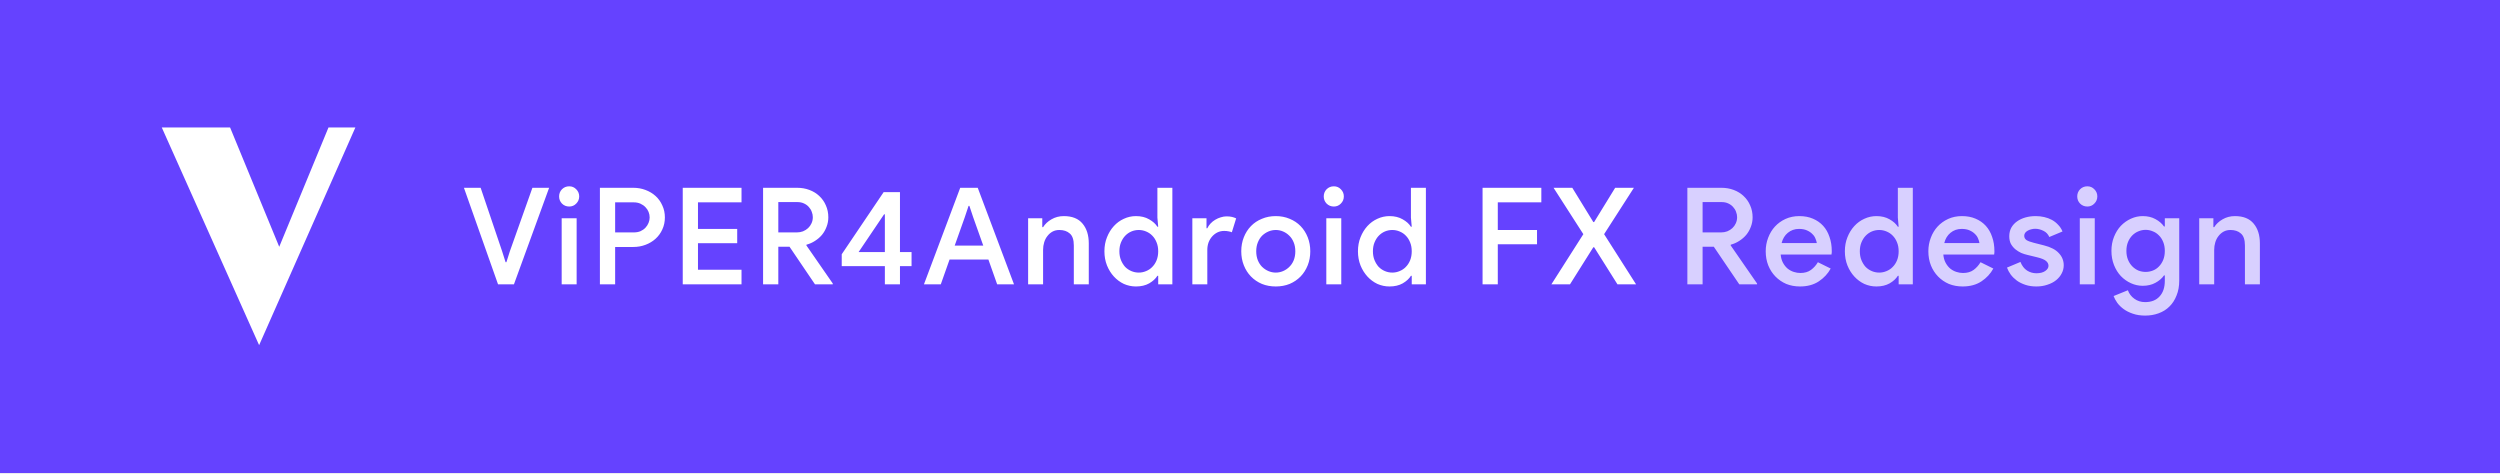
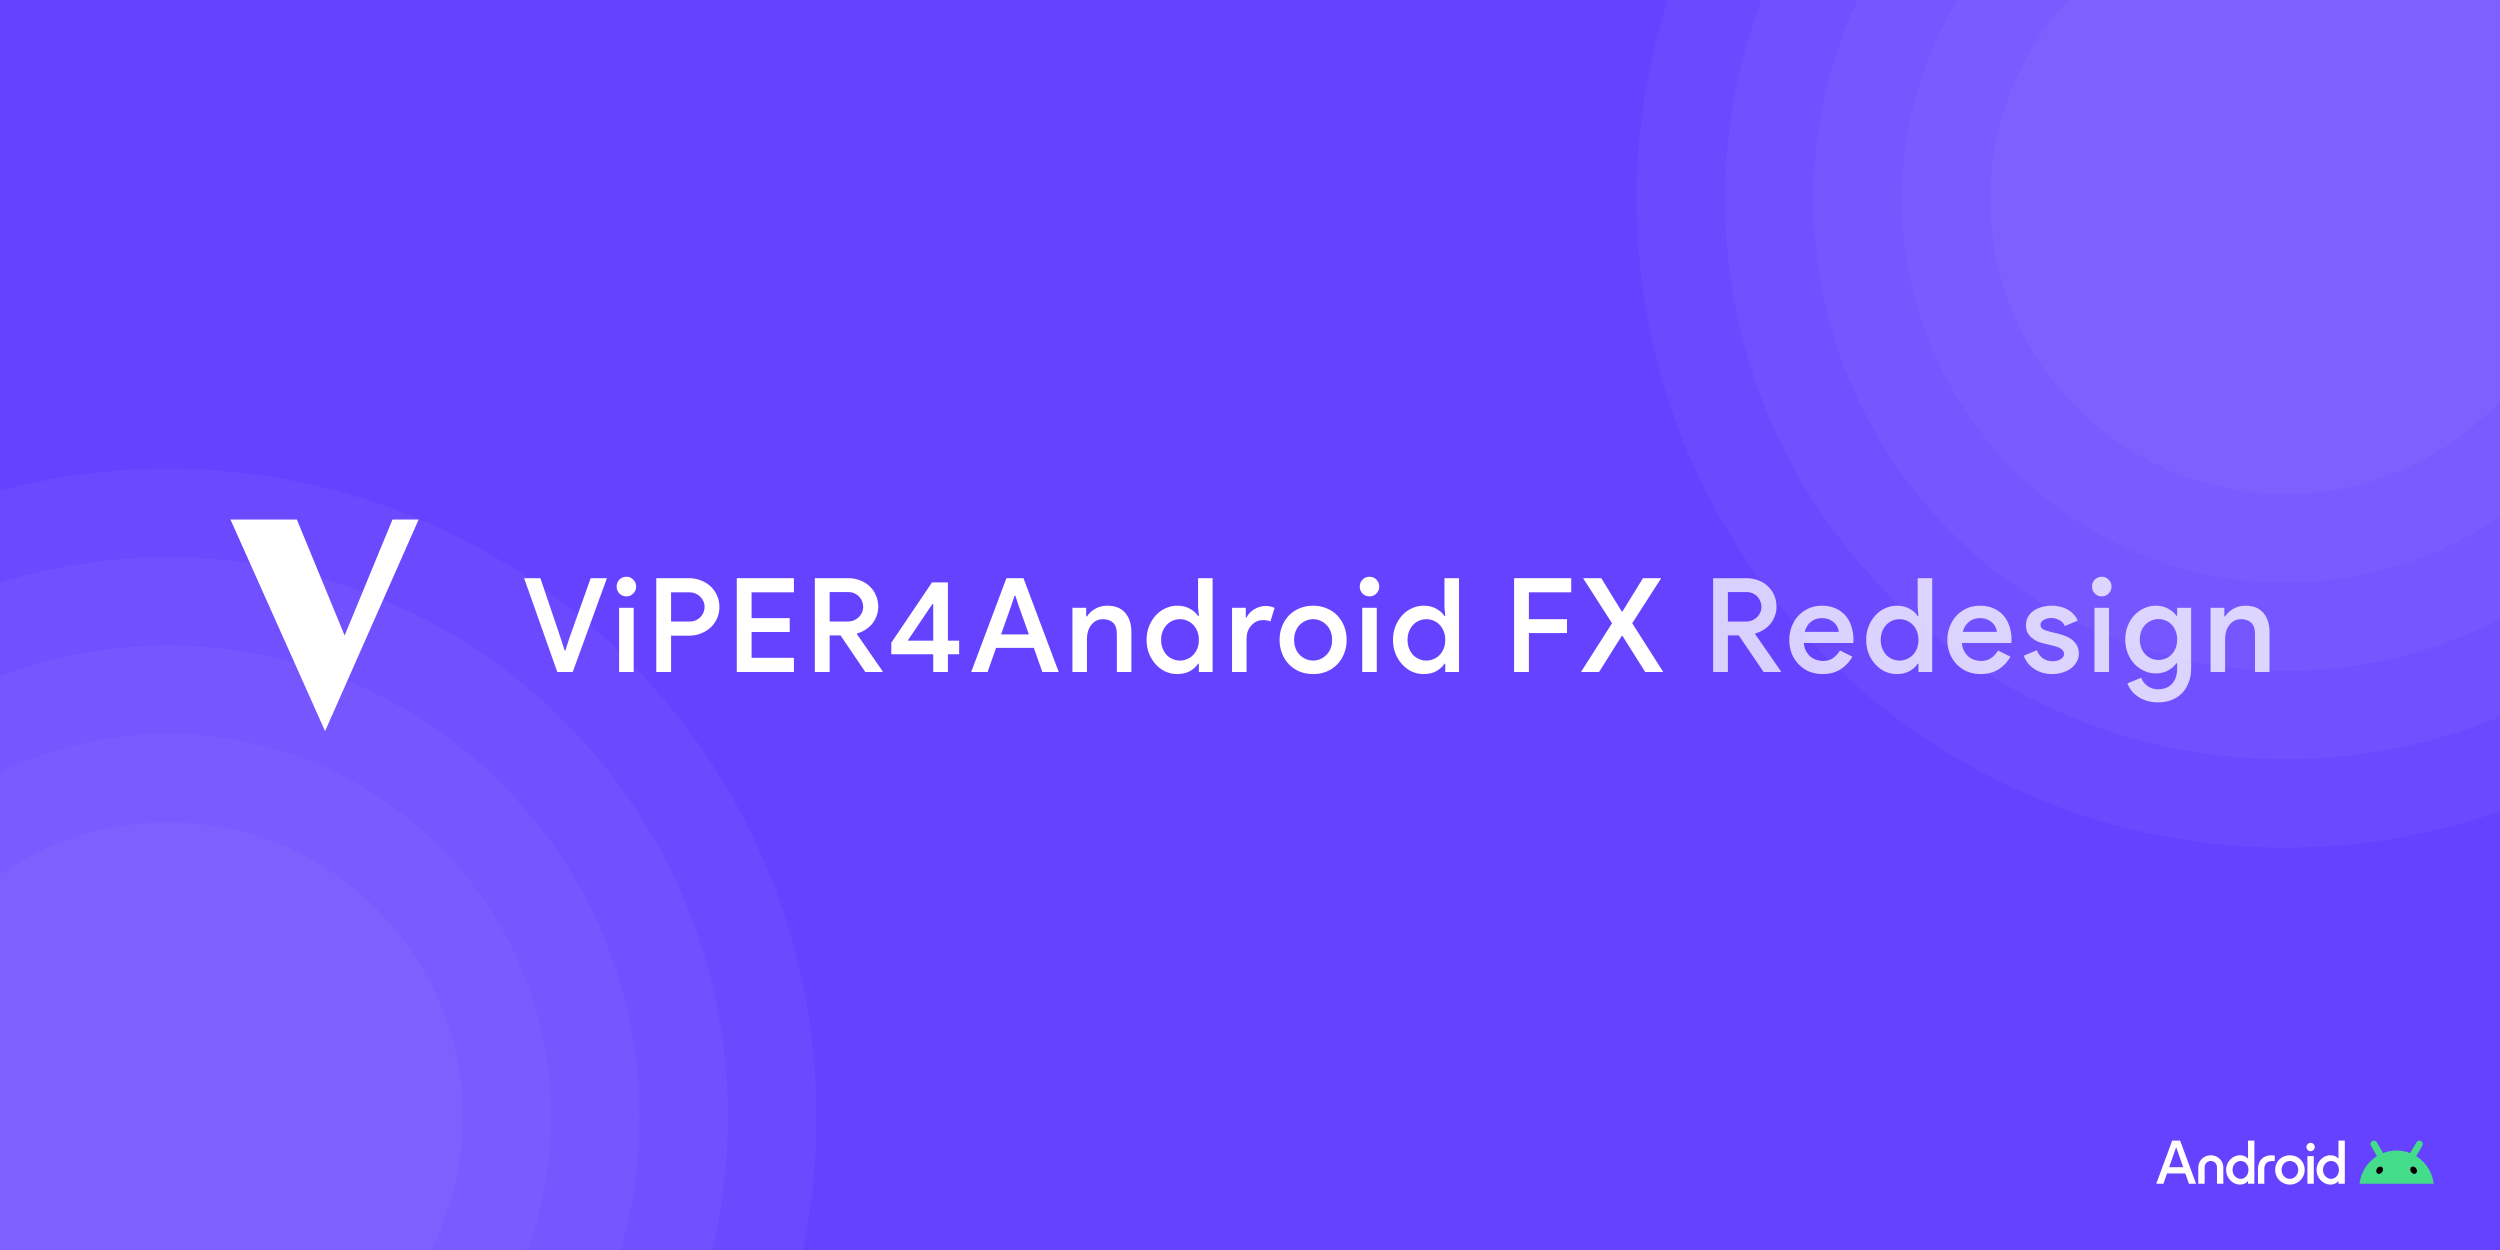
- <svg xmlns="http://www.w3.org/2000/svg" width="2040" height="386" viewBox="0 0 2040 386" fill="none">
-   <rect width="2040" height="386" transform="matrix(1 0 0 -1 0 386)" fill="#6542FF" />
-   <path d="M378.568 153.24H392.208L409.698 204.94L412.558 213.96H413.218L416.078 204.94L434.448 153.24H448.088L419.378 232H406.398L378.568 153.24ZM464.487 168.53C462.14 168.53 460.16 167.723 458.547 166.11C457.007 164.497 456.237 162.553 456.237 160.28C456.237 158.007 457.007 156.063 458.547 154.45C460.16 152.837 462.14 152.03 464.487 152.03C466.76 152.03 468.667 152.837 470.207 154.45C471.82 156.063 472.627 158.007 472.627 160.28C472.627 162.553 471.82 164.497 470.207 166.11C468.667 167.723 466.76 168.53 464.487 168.53ZM458.327 232V178.1H470.537V232H458.327ZM489.525 232V153.24H516.805C520.325 153.24 523.625 153.827 526.705 155C529.859 156.173 532.609 157.823 534.955 159.95C537.302 162.077 539.135 164.643 540.455 167.65C541.849 170.583 542.545 173.847 542.545 177.44C542.545 180.96 541.849 184.223 540.455 187.23C539.135 190.163 537.302 192.693 534.955 194.82C532.609 196.947 529.859 198.597 526.705 199.77C523.625 200.943 520.325 201.53 516.805 201.53H501.955V232H489.525ZM517.135 189.65C519.189 189.65 521.022 189.32 522.635 188.66C524.249 187.927 525.605 186.973 526.705 185.8C527.805 184.627 528.649 183.307 529.235 181.84C529.822 180.373 530.115 178.907 530.115 177.44C530.115 175.9 529.822 174.397 529.235 172.93C528.649 171.463 527.805 170.18 526.705 169.08C525.605 167.907 524.249 166.953 522.635 166.22C521.022 165.487 519.189 165.12 517.135 165.12H501.955V189.65H517.135ZM569.549 165.12V186.79H601.559V198.45H569.549V220.12H605.079V232H557.119V153.24H605.079V165.12H569.549ZM622.672 153.24H650.502C654.095 153.24 657.432 153.827 660.512 155C663.665 156.173 666.379 157.86 668.652 160.06C670.925 162.187 672.685 164.717 673.932 167.65C675.252 170.583 675.912 173.81 675.912 177.33C675.912 180.043 675.435 182.61 674.482 185.03C673.602 187.45 672.355 189.65 670.742 191.63C669.129 193.537 667.222 195.187 665.022 196.58C662.895 197.973 660.585 199 658.092 199.66L657.982 200.21L679.542 231.34V232H665.022L644.232 201.31H635.102V232H622.672V153.24ZM650.172 189.65C652.005 189.65 653.692 189.357 655.232 188.77C656.845 188.11 658.239 187.23 659.412 186.13C660.585 185.03 661.502 183.747 662.162 182.28C662.895 180.74 663.262 179.053 663.262 177.22C663.262 175.753 662.969 174.287 662.382 172.82C661.869 171.353 661.062 170.033 659.962 168.86C658.935 167.687 657.615 166.733 656.002 166C654.462 165.267 652.665 164.9 650.612 164.9H635.102V189.65H650.172ZM722.053 232V217.15H686.853V207.47L721.063 156.76H734.373V205.71H743.833V217.15H734.373V232H722.053ZM722.053 174.91H721.393L700.603 205.71H722.053V174.91ZM783.535 153.24H797.835L827.425 232H813.675L806.525 211.76H774.845L767.695 232H753.945L783.535 153.24ZM802.345 200.43L794.095 177.22L791.015 167.98H790.355L787.275 177.22L779.025 200.43H802.345ZM850.497 185.36H851.157C852.77 182.793 855.044 180.667 857.977 178.98C860.984 177.22 864.357 176.34 868.097 176.34C874.917 176.34 880.014 178.393 883.387 182.5C886.76 186.533 888.447 191.923 888.447 198.67V232H876.237V200.32C876.237 195.627 875.137 192.363 872.937 190.53C870.81 188.623 867.987 187.67 864.467 187.67C862.34 187.67 860.47 188.11 858.857 188.99C857.244 189.87 855.85 191.08 854.677 192.62C853.504 194.087 852.624 195.81 852.037 197.79C851.45 199.697 851.157 201.713 851.157 203.84V232H838.947V178.1H850.497V185.36ZM945.095 225.07H944.435C942.968 227.417 940.732 229.47 937.725 231.23C934.718 232.917 931.125 233.76 926.945 233.76C923.498 233.76 920.198 233.063 917.045 231.67C913.965 230.203 911.252 228.187 908.905 225.62C906.558 223.053 904.688 220.047 903.295 216.6C901.902 213.08 901.205 209.23 901.205 205.05C901.205 200.87 901.902 197.057 903.295 193.61C904.688 190.09 906.558 187.047 908.905 184.48C911.252 181.913 913.965 179.933 917.045 178.54C920.198 177.073 923.498 176.34 926.945 176.34C931.125 176.34 934.718 177.22 937.725 178.98C940.732 180.667 942.968 182.683 944.435 185.03H945.095L944.435 177.55V153.24H956.645V232H945.095V225.07ZM929.255 222.43C931.308 222.43 933.288 222.027 935.195 221.22C937.175 220.413 938.862 219.277 940.255 217.81C941.722 216.343 942.895 214.547 943.775 212.42C944.655 210.22 945.095 207.763 945.095 205.05C945.095 202.337 944.655 199.917 943.775 197.79C942.895 195.59 941.722 193.757 940.255 192.29C938.862 190.823 937.175 189.687 935.195 188.88C933.288 188.073 931.308 187.67 929.255 187.67C927.128 187.67 925.112 188.073 923.205 188.88C921.298 189.687 919.612 190.86 918.145 192.4C916.752 193.867 915.615 195.663 914.735 197.79C913.855 199.917 913.415 202.337 913.415 205.05C913.415 207.763 913.855 210.183 914.735 212.31C915.615 214.437 916.752 216.27 918.145 217.81C919.612 219.277 921.298 220.413 923.205 221.22C925.112 222.027 927.128 222.43 929.255 222.43ZM972.953 178.1H984.503V186.24H985.163C985.823 184.847 986.703 183.563 987.803 182.39C988.976 181.143 990.26 180.117 991.653 179.31C993.12 178.43 994.623 177.77 996.163 177.33C997.776 176.817 999.316 176.56 1000.78 176.56C1002.54 176.56 1004.05 176.707 1005.29 177C1006.54 177.293 1007.68 177.697 1008.7 178.21L1005.18 189.54C1004.38 189.173 1003.46 188.917 1002.43 188.77C1001.48 188.55 1000.31 188.44 998.913 188.44C996.933 188.44 995.1 188.843 993.413 189.65C991.8 190.457 990.37 191.557 989.123 192.95C987.876 194.343 986.886 195.993 986.153 197.9C985.493 199.807 985.163 201.823 985.163 203.95V232H972.953V178.1ZM1041.03 176.34C1045.13 176.34 1048.91 177.073 1052.36 178.54C1055.8 179.933 1058.77 181.913 1061.27 184.48C1063.76 187.047 1065.7 190.09 1067.1 193.61C1068.49 197.13 1069.19 200.943 1069.19 205.05C1069.19 209.157 1068.49 212.97 1067.1 216.49C1065.7 220.01 1063.76 223.053 1061.27 225.62C1058.77 228.187 1055.8 230.203 1052.36 231.67C1048.91 233.063 1045.13 233.76 1041.03 233.76C1036.92 233.76 1033.14 233.063 1029.7 231.67C1026.25 230.203 1023.28 228.187 1020.79 225.62C1018.29 223.053 1016.35 220.01 1014.96 216.49C1013.56 212.97 1012.87 209.157 1012.87 205.05C1012.87 200.943 1013.56 197.13 1014.96 193.61C1016.35 190.09 1018.29 187.047 1020.79 184.48C1023.28 181.913 1026.25 179.933 1029.7 178.54C1033.14 177.073 1036.92 176.34 1041.03 176.34ZM1041.03 222.43C1043.08 222.43 1045.06 222.027 1046.97 221.22C1048.87 220.413 1050.56 219.277 1052.03 217.81C1053.57 216.343 1054.78 214.547 1055.66 212.42C1056.54 210.22 1056.98 207.763 1056.98 205.05C1056.98 202.337 1056.54 199.917 1055.66 197.79C1054.78 195.59 1053.57 193.757 1052.03 192.29C1050.56 190.823 1048.87 189.687 1046.97 188.88C1045.06 188.073 1043.08 187.67 1041.03 187.67C1038.97 187.67 1036.99 188.073 1035.09 188.88C1033.18 189.687 1031.46 190.823 1029.92 192.29C1028.45 193.757 1027.28 195.59 1026.4 197.79C1025.52 199.917 1025.08 202.337 1025.08 205.05C1025.08 207.763 1025.52 210.22 1026.4 212.42C1027.28 214.547 1028.45 216.343 1029.92 217.81C1031.46 219.277 1033.18 220.413 1035.09 221.22C1036.99 222.027 1038.97 222.43 1041.03 222.43ZM1088.43 168.53C1086.09 168.53 1084.11 167.723 1082.49 166.11C1080.95 164.497 1080.18 162.553 1080.18 160.28C1080.18 158.007 1080.95 156.063 1082.49 154.45C1084.11 152.837 1086.09 152.03 1088.43 152.03C1090.71 152.03 1092.61 152.837 1094.15 154.45C1095.77 156.063 1096.57 158.007 1096.57 160.28C1096.57 162.553 1095.77 164.497 1094.15 166.11C1092.61 167.723 1090.71 168.53 1088.43 168.53ZM1082.27 232V178.1H1094.48V232H1082.27ZM1151.98 225.07H1151.32C1149.86 227.417 1147.62 229.47 1144.61 231.23C1141.61 232.917 1138.01 233.76 1133.83 233.76C1130.39 233.76 1127.09 233.063 1123.93 231.67C1120.85 230.203 1118.14 228.187 1115.79 225.62C1113.45 223.053 1111.58 220.047 1110.18 216.6C1108.79 213.08 1108.09 209.23 1108.09 205.05C1108.09 200.87 1108.79 197.057 1110.18 193.61C1111.58 190.09 1113.45 187.047 1115.79 184.48C1118.14 181.913 1120.85 179.933 1123.93 178.54C1127.09 177.073 1130.39 176.34 1133.83 176.34C1138.01 176.34 1141.61 177.22 1144.61 178.98C1147.62 180.667 1149.86 182.683 1151.32 185.03H1151.98L1151.32 177.55V153.24H1163.53V232H1151.98V225.07ZM1136.14 222.43C1138.2 222.43 1140.18 222.027 1142.08 221.22C1144.06 220.413 1145.75 219.277 1147.14 217.81C1148.61 216.343 1149.78 214.547 1150.66 212.42C1151.54 210.22 1151.98 207.763 1151.98 205.05C1151.98 202.337 1151.54 199.917 1150.66 197.79C1149.78 195.59 1148.61 193.757 1147.14 192.29C1145.75 190.823 1144.06 189.687 1142.08 188.88C1140.18 188.073 1138.2 187.67 1136.14 187.67C1134.02 187.67 1132 188.073 1130.09 188.88C1128.19 189.687 1126.5 190.86 1125.03 192.4C1123.64 193.867 1122.5 195.663 1121.62 197.79C1120.74 199.917 1120.3 202.337 1120.3 205.05C1120.3 207.763 1120.74 210.183 1121.62 212.31C1122.5 214.437 1123.64 216.27 1125.03 217.81C1126.5 219.277 1128.19 220.413 1130.09 221.22C1132 222.027 1134.02 222.43 1136.14 222.43ZM1209.77 153.24H1257.73V165.12H1222.2V187.67H1254.21V199.33H1222.2V232H1209.77V153.24ZM1292.01 191.08L1267.7 153.24H1282.99L1300.15 181.18H1300.81L1317.97 153.24H1333.26L1308.95 191.08L1335.02 232H1319.84L1300.81 201.75H1300.15L1281.12 232H1265.94L1292.01 191.08Z" fill="white" />
-   <path d="M1376.89 153.24H1404.72C1408.31 153.24 1411.65 153.827 1414.73 155C1417.88 156.173 1420.6 157.86 1422.87 160.06C1425.14 162.187 1426.9 164.717 1428.15 167.65C1429.47 170.583 1430.13 173.81 1430.13 177.33C1430.13 180.043 1429.65 182.61 1428.7 185.03C1427.82 187.45 1426.57 189.65 1424.96 191.63C1423.35 193.537 1421.44 195.187 1419.24 196.58C1417.11 197.973 1414.8 199 1412.31 199.66L1412.2 200.21L1433.76 231.34V232H1419.24L1398.45 201.31H1389.32V232H1376.89V153.24ZM1404.39 189.65C1406.22 189.65 1407.91 189.357 1409.45 188.77C1411.06 188.11 1412.46 187.23 1413.63 186.13C1414.8 185.03 1415.72 183.747 1416.38 182.28C1417.11 180.74 1417.48 179.053 1417.48 177.22C1417.48 175.753 1417.19 174.287 1416.6 172.82C1416.09 171.353 1415.28 170.033 1414.18 168.86C1413.15 167.687 1411.83 166.733 1410.22 166C1408.68 165.267 1406.88 164.9 1404.83 164.9H1389.32V189.65H1404.39ZM1493.84 219.13C1491.57 223.31 1488.34 226.793 1484.16 229.58C1479.98 232.367 1474.85 233.76 1468.76 233.76C1464.73 233.76 1460.99 233.063 1457.54 231.67C1454.17 230.203 1451.24 228.187 1448.74 225.62C1446.25 223.053 1444.31 220.047 1442.91 216.6C1441.52 213.08 1440.82 209.23 1440.82 205.05C1440.82 201.163 1441.48 197.497 1442.8 194.05C1444.12 190.53 1445.96 187.487 1448.3 184.92C1450.72 182.28 1453.62 180.19 1456.99 178.65C1460.37 177.11 1464.11 176.34 1468.21 176.34C1472.39 176.34 1476.1 177.037 1479.32 178.43C1482.62 179.823 1485.41 181.767 1487.68 184.26C1489.96 186.753 1491.68 189.76 1492.85 193.28C1494.1 196.8 1494.72 200.65 1494.72 204.83C1494.72 205.197 1494.72 205.527 1494.72 205.82C1494.65 206.187 1494.61 206.517 1494.61 206.81C1494.54 207.103 1494.5 207.397 1494.5 207.69H1453.03C1453.25 210.257 1453.88 212.493 1454.9 214.4C1455.93 216.307 1457.18 217.883 1458.64 219.13C1460.18 220.377 1461.87 221.293 1463.7 221.88C1465.54 222.467 1467.33 222.76 1469.09 222.76C1472.61 222.76 1475.51 221.917 1477.78 220.23C1480.06 218.543 1481.93 216.453 1483.39 213.96L1493.84 219.13ZM1482.51 198.34C1482.37 197.24 1482 196.03 1481.41 194.71C1480.9 193.317 1480.06 192.07 1478.88 190.97C1477.78 189.797 1476.32 188.807 1474.48 188C1472.72 187.193 1470.56 186.79 1467.99 186.79C1464.47 186.79 1461.43 187.853 1458.86 189.98C1456.37 192.033 1454.68 194.82 1453.8 198.34H1482.51ZM1549.3 225.07H1548.64C1547.17 227.417 1544.94 229.47 1541.93 231.23C1538.92 232.917 1535.33 233.76 1531.15 233.76C1527.7 233.76 1524.4 233.063 1521.25 231.67C1518.17 230.203 1515.46 228.187 1513.11 225.62C1510.76 223.053 1508.89 220.047 1507.5 216.6C1506.11 213.08 1505.41 209.23 1505.41 205.05C1505.41 200.87 1506.11 197.057 1507.5 193.61C1508.89 190.09 1510.76 187.047 1513.11 184.48C1515.46 181.913 1518.17 179.933 1521.25 178.54C1524.4 177.073 1527.7 176.34 1531.15 176.34C1535.33 176.34 1538.92 177.22 1541.93 178.98C1544.94 180.667 1547.17 182.683 1548.64 185.03H1549.3L1548.64 177.55V153.24H1560.85V232H1549.3V225.07ZM1533.46 222.43C1535.51 222.43 1537.49 222.027 1539.4 221.22C1541.38 220.413 1543.07 219.277 1544.46 217.81C1545.93 216.343 1547.1 214.547 1547.98 212.42C1548.86 210.22 1549.3 207.763 1549.3 205.05C1549.3 202.337 1548.86 199.917 1547.98 197.79C1547.1 195.59 1545.93 193.757 1544.46 192.29C1543.07 190.823 1541.38 189.687 1539.4 188.88C1537.49 188.073 1535.51 187.67 1533.46 187.67C1531.33 187.67 1529.32 188.073 1527.41 188.88C1525.5 189.687 1523.82 190.86 1522.35 192.4C1520.96 193.867 1519.82 195.663 1518.94 197.79C1518.06 199.917 1517.62 202.337 1517.62 205.05C1517.62 207.763 1518.06 210.183 1518.94 212.31C1519.82 214.437 1520.96 216.27 1522.35 217.81C1523.82 219.277 1525.5 220.413 1527.41 221.22C1529.32 222.027 1531.33 222.43 1533.46 222.43ZM1626.56 219.13C1624.29 223.31 1621.06 226.793 1616.88 229.58C1612.7 232.367 1607.57 233.76 1601.48 233.76C1597.45 233.76 1593.71 233.063 1590.26 231.67C1586.89 230.203 1583.95 228.187 1581.46 225.62C1578.97 223.053 1577.02 220.047 1575.63 216.6C1574.24 213.08 1573.54 209.23 1573.54 205.05C1573.54 201.163 1574.2 197.497 1575.52 194.05C1576.84 190.53 1578.67 187.487 1581.02 184.92C1583.44 182.28 1586.34 180.19 1589.71 178.65C1593.08 177.11 1596.82 176.34 1600.93 176.34C1605.11 176.34 1608.81 177.037 1612.04 178.43C1615.34 179.823 1618.13 181.767 1620.4 184.26C1622.67 186.753 1624.4 189.76 1625.57 193.28C1626.82 196.8 1627.44 200.65 1627.44 204.83C1627.44 205.197 1627.44 205.527 1627.44 205.82C1627.37 206.187 1627.33 206.517 1627.33 206.81C1627.26 207.103 1627.22 207.397 1627.22 207.69H1585.75C1585.97 210.257 1586.59 212.493 1587.62 214.4C1588.65 216.307 1589.89 217.883 1591.36 219.13C1592.9 220.377 1594.59 221.293 1596.42 221.88C1598.25 222.467 1600.05 222.76 1601.81 222.76C1605.33 222.76 1608.23 221.917 1610.5 220.23C1612.77 218.543 1614.64 216.453 1616.11 213.96L1626.56 219.13ZM1615.23 198.34C1615.08 197.24 1614.72 196.03 1614.13 194.71C1613.62 193.317 1612.77 192.07 1611.6 190.97C1610.5 189.797 1609.03 188.807 1607.2 188C1605.44 187.193 1603.28 186.79 1600.71 186.79C1597.19 186.79 1594.15 187.853 1591.58 189.98C1589.09 192.033 1587.4 194.82 1586.52 198.34H1615.23ZM1661.67 233.76C1658.37 233.76 1655.4 233.32 1652.76 232.44C1650.12 231.56 1647.81 230.423 1645.83 229.03C1643.85 227.563 1642.16 225.913 1640.77 224.08C1639.45 222.247 1638.42 220.34 1637.69 218.36L1648.69 213.74C1649.93 216.893 1651.73 219.24 1654.08 220.78C1656.42 222.247 1658.95 222.98 1661.67 222.98C1664.75 222.98 1667.17 222.357 1668.93 221.11C1670.69 219.863 1671.57 218.47 1671.57 216.93C1671.57 215.39 1670.91 214.07 1669.59 212.97C1668.27 211.797 1665.77 210.77 1662.11 209.89L1654.41 208.02C1652.72 207.653 1651 207.103 1649.24 206.37C1647.55 205.563 1645.97 204.573 1644.51 203.4C1643.04 202.153 1641.83 200.687 1640.88 199C1640 197.24 1639.56 195.187 1639.56 192.84C1639.56 190.2 1640.11 187.853 1641.21 185.8C1642.38 183.747 1643.96 182.023 1645.94 180.63C1647.92 179.237 1650.19 178.173 1652.76 177.44C1655.4 176.707 1658.18 176.34 1661.12 176.34C1663.54 176.34 1665.85 176.597 1668.05 177.11C1670.32 177.623 1672.41 178.393 1674.32 179.42C1676.22 180.447 1677.91 181.767 1679.38 183.38C1680.92 184.92 1682.13 186.753 1683.01 188.88L1672.23 193.39C1671.2 191.043 1669.59 189.357 1667.39 188.33C1665.19 187.23 1662.95 186.68 1660.68 186.68C1659.65 186.68 1658.59 186.827 1657.49 187.12C1656.46 187.34 1655.51 187.707 1654.63 188.22C1653.82 188.66 1653.12 189.247 1652.54 189.98C1652.02 190.713 1651.77 191.52 1651.77 192.4C1651.77 193.867 1652.39 195.04 1653.64 195.92C1654.96 196.727 1656.94 197.46 1659.58 198.12L1667.83 200.21C1673.4 201.603 1677.47 203.73 1680.04 206.59C1682.68 209.377 1684 212.677 1684 216.49C1684 218.837 1683.45 221.037 1682.35 223.09C1681.32 225.143 1679.82 226.977 1677.84 228.59C1675.86 230.203 1673.47 231.45 1670.69 232.33C1667.97 233.283 1664.97 233.76 1661.67 233.76ZM1703.27 168.53C1700.93 168.53 1698.95 167.723 1697.33 166.11C1695.79 164.497 1695.02 162.553 1695.02 160.28C1695.02 158.007 1695.79 156.063 1697.33 154.45C1698.95 152.837 1700.93 152.03 1703.27 152.03C1705.55 152.03 1707.45 152.837 1708.99 154.45C1710.61 156.063 1711.41 158.007 1711.41 160.28C1711.41 162.553 1710.61 164.497 1708.99 166.11C1707.45 167.723 1705.55 168.53 1703.27 168.53ZM1697.11 232V178.1H1709.32V232H1697.11ZM1750.43 257.52C1746.69 257.52 1743.36 257.007 1740.42 255.98C1737.56 255.027 1735.07 253.78 1732.94 252.24C1730.82 250.7 1729.06 248.977 1727.66 247.07C1726.34 245.163 1725.35 243.33 1724.69 241.57L1736.35 236.84C1737.38 239.7 1739.14 242.01 1741.63 243.77C1744.13 245.603 1747.06 246.52 1750.43 246.52C1755.49 246.52 1759.42 244.98 1762.2 241.9C1765.06 238.82 1766.49 234.567 1766.49 229.14V224.74H1765.83C1764.15 227.16 1761.8 229.177 1758.79 230.79C1755.86 232.403 1752.41 233.21 1748.45 233.21C1745.15 233.21 1741.96 232.513 1738.88 231.12C1735.8 229.727 1733.05 227.783 1730.63 225.29C1728.29 222.797 1726.42 219.79 1725.02 216.27C1723.63 212.75 1722.93 208.9 1722.93 204.72C1722.93 200.54 1723.63 196.727 1725.02 193.28C1726.42 189.76 1728.29 186.753 1730.63 184.26C1733.05 181.767 1735.8 179.823 1738.88 178.43C1741.96 177.037 1745.15 176.34 1748.45 176.34C1752.41 176.34 1755.86 177.147 1758.79 178.76C1761.8 180.373 1764.15 182.39 1765.83 184.81H1766.49V178.1H1778.26V228.92C1778.26 233.54 1777.53 237.61 1776.06 241.13C1774.67 244.723 1772.73 247.73 1770.23 250.15C1767.81 252.57 1764.88 254.403 1761.43 255.65C1758.06 256.897 1754.39 257.52 1750.43 257.52ZM1750.87 221.88C1752.85 221.88 1754.8 221.513 1756.7 220.78C1758.61 220.047 1760.26 218.947 1761.65 217.48C1763.12 216.013 1764.29 214.217 1765.17 212.09C1766.05 209.963 1766.49 207.507 1766.49 204.72C1766.49 202.007 1766.05 199.587 1765.17 197.46C1764.29 195.26 1763.12 193.463 1761.65 192.07C1760.26 190.603 1758.61 189.503 1756.7 188.77C1754.8 187.963 1752.85 187.56 1750.87 187.56C1748.82 187.56 1746.84 187.963 1744.93 188.77C1743.1 189.503 1741.45 190.603 1739.98 192.07C1738.52 193.537 1737.34 195.333 1736.46 197.46C1735.58 199.587 1735.14 202.007 1735.14 204.72C1735.14 207.433 1735.58 209.853 1736.46 211.98C1737.34 214.107 1738.52 215.903 1739.98 217.37C1741.45 218.837 1743.1 219.973 1744.93 220.78C1746.84 221.513 1748.82 221.88 1750.87 221.88ZM1806.12 185.36H1806.78C1808.4 182.793 1810.67 180.667 1813.6 178.98C1816.61 177.22 1819.98 176.34 1823.72 176.34C1830.54 176.34 1835.64 178.393 1839.01 182.5C1842.39 186.533 1844.07 191.923 1844.07 198.67V232H1831.86V200.32C1831.86 195.627 1830.76 192.363 1828.56 190.53C1826.44 188.623 1823.61 187.67 1820.09 187.67C1817.97 187.67 1816.1 188.11 1814.48 188.99C1812.87 189.87 1811.48 191.08 1810.3 192.62C1809.13 194.087 1808.25 195.81 1807.66 197.79C1807.08 199.697 1806.78 201.713 1806.78 203.84V232H1794.57V178.1H1806.12V185.36Z" fill="white" fill-opacity="0.75" />
-   <path d="M268.056 104L227.853 201.389L187.739 104H187.651H132L211.439 281.662L290 104H268.056Z" fill="white" />
+ <svg xmlns="http://www.w3.org/2000/svg" width="640" height="320" viewBox="0 0 640 320" fill="none">
+   <g clip-path="url(#clip0_206_285)">
+     <rect width="640" height="320" transform="matrix(1 0 0 -1 0 320)" fill="#6542FF" />
+     <path d="M569.429 157.806H569.63C570.122 157.024 570.815 156.375 571.71 155.861C572.627 155.324 573.655 155.056 574.795 155.056C576.875 155.056 578.429 155.682 579.457 156.934C580.486 158.164 581 159.807 581 161.864V172.026H577.277V162.367C577.277 160.936 576.942 159.941 576.271 159.382C575.623 158.801 574.762 158.51 573.689 158.51C573.04 158.51 572.47 158.645 571.978 158.913C571.486 159.181 571.061 159.55 570.704 160.02C570.346 160.467 570.078 160.992 569.899 161.596C569.72 162.177 569.63 162.792 569.63 163.441V172.026H565.908V155.593H569.429V157.806Z" fill="white" fill-opacity="0.75" />
+     <path d="M552.45 179.807C551.309 179.807 550.292 179.651 549.398 179.338C548.526 179.047 547.765 178.667 547.117 178.197C546.469 177.728 545.932 177.202 545.507 176.621C545.105 176.04 544.803 175.481 544.602 174.944L548.157 173.502C548.47 174.374 549.006 175.078 549.766 175.615C550.527 176.174 551.421 176.453 552.45 176.453C553.992 176.453 555.188 175.984 556.038 175.045C556.91 174.106 557.346 172.809 557.346 171.154V169.813H557.145C556.631 170.551 555.915 171.165 554.998 171.657C554.104 172.149 553.053 172.395 551.846 172.395C550.84 172.395 549.867 172.183 548.928 171.758C547.989 171.333 547.15 170.741 546.413 169.98C545.697 169.22 545.127 168.304 544.702 167.23C544.277 166.157 544.065 164.983 544.065 163.709C544.065 162.434 544.277 161.272 544.702 160.221C545.127 159.148 545.697 158.231 546.413 157.471C547.15 156.71 547.989 156.118 548.928 155.693C549.867 155.268 550.84 155.056 551.846 155.056C553.053 155.056 554.104 155.302 554.998 155.794C555.915 156.286 556.631 156.901 557.145 157.638H557.346V155.593H560.935V171.087C560.935 172.496 560.711 173.737 560.264 174.81C559.839 175.906 559.247 176.822 558.486 177.56C557.749 178.298 556.854 178.857 555.803 179.237C554.775 179.617 553.657 179.807 552.45 179.807ZM552.584 168.941C553.187 168.941 553.78 168.829 554.361 168.605C554.943 168.382 555.446 168.046 555.87 167.599C556.318 167.152 556.675 166.604 556.944 165.956C557.212 165.307 557.346 164.558 557.346 163.709C557.346 162.882 557.212 162.144 556.944 161.495C556.675 160.825 556.318 160.277 555.87 159.852C555.446 159.405 554.943 159.069 554.361 158.846C553.78 158.6 553.187 158.477 552.584 158.477C551.958 158.477 551.354 158.6 550.773 158.846C550.214 159.069 549.711 159.405 549.263 159.852C548.816 160.299 548.458 160.847 548.19 161.495C547.922 162.144 547.788 162.882 547.788 163.709C547.788 164.536 547.922 165.274 548.19 165.922C548.458 166.571 548.816 167.119 549.263 167.566C549.711 168.013 550.214 168.359 550.773 168.605C551.354 168.829 551.958 168.941 552.584 168.941Z" fill="white" fill-opacity="0.75" />
+     <path d="M538.07 152.675C537.354 152.675 536.751 152.429 536.259 151.937C535.789 151.445 535.555 150.852 535.555 150.159C535.555 149.466 535.789 148.874 536.259 148.382C536.751 147.89 537.354 147.644 538.07 147.644C538.763 147.644 539.344 147.89 539.814 148.382C540.306 148.874 540.552 149.466 540.552 150.159C540.552 150.852 540.306 151.445 539.814 151.937C539.344 152.429 538.763 152.675 538.07 152.675ZM536.192 172.026V155.592H539.915V172.026H536.192Z" fill="white" fill-opacity="0.75" />
+     <path d="M525.386 172.563C524.38 172.563 523.474 172.429 522.669 172.16C521.864 171.892 521.16 171.546 520.556 171.121C519.952 170.674 519.438 170.171 519.013 169.612C518.611 169.053 518.298 168.471 518.074 167.868L521.428 166.459C521.808 167.42 522.356 168.136 523.072 168.605C523.787 169.053 524.558 169.276 525.386 169.276C526.325 169.276 527.063 169.086 527.599 168.706C528.136 168.326 528.404 167.901 528.404 167.432C528.404 166.962 528.203 166.56 527.8 166.224C527.398 165.866 526.638 165.553 525.52 165.285L523.172 164.715C522.658 164.603 522.132 164.435 521.596 164.212C521.082 163.966 520.601 163.664 520.154 163.306C519.707 162.926 519.338 162.479 519.047 161.965C518.779 161.428 518.644 160.802 518.644 160.087C518.644 159.282 518.812 158.566 519.148 157.94C519.505 157.314 519.986 156.789 520.59 156.364C521.193 155.939 521.887 155.615 522.669 155.391C523.474 155.168 524.324 155.056 525.218 155.056C525.956 155.056 526.66 155.134 527.331 155.291C528.024 155.447 528.661 155.682 529.243 155.995C529.824 156.308 530.338 156.71 530.785 157.202C531.255 157.672 531.624 158.231 531.892 158.879L528.605 160.254C528.292 159.539 527.8 159.025 527.13 158.712C526.459 158.376 525.777 158.209 525.084 158.209C524.771 158.209 524.447 158.253 524.111 158.343C523.798 158.41 523.508 158.522 523.239 158.678C522.993 158.812 522.781 158.991 522.602 159.215C522.445 159.438 522.367 159.684 522.367 159.953C522.367 160.4 522.557 160.757 522.937 161.026C523.34 161.272 523.944 161.495 524.748 161.697L527.264 162.334C528.963 162.759 530.204 163.407 530.987 164.279C531.791 165.129 532.194 166.135 532.194 167.297C532.194 168.013 532.026 168.684 531.691 169.31C531.378 169.936 530.92 170.495 530.316 170.987C529.712 171.479 528.985 171.859 528.136 172.127C527.309 172.418 526.392 172.563 525.386 172.563Z" fill="white" fill-opacity="0.75" />
+     <path d="M514.682 168.102C513.988 169.377 513.005 170.439 511.73 171.288C510.456 172.138 508.891 172.563 507.035 172.563C505.805 172.563 504.665 172.351 503.614 171.926C502.585 171.479 501.691 170.864 500.931 170.081C500.171 169.299 499.578 168.382 499.153 167.331C498.729 166.258 498.516 165.084 498.516 163.809C498.516 162.624 498.717 161.506 499.12 160.456C499.522 159.382 500.081 158.454 500.797 157.672C501.535 156.867 502.418 156.23 503.446 155.76C504.475 155.291 505.615 155.056 506.867 155.056C508.142 155.056 509.271 155.268 510.254 155.693C511.261 156.118 512.11 156.71 512.803 157.471C513.497 158.231 514.022 159.148 514.38 160.221C514.76 161.294 514.95 162.468 514.95 163.742C514.95 163.854 514.95 163.955 514.95 164.044C514.928 164.156 514.916 164.257 514.916 164.346C514.894 164.435 514.883 164.525 514.883 164.614H502.239C502.306 165.397 502.496 166.079 502.809 166.66C503.122 167.242 503.502 167.722 503.949 168.102C504.419 168.482 504.933 168.762 505.492 168.941C506.051 169.12 506.599 169.209 507.135 169.209C508.209 169.209 509.092 168.952 509.785 168.438C510.478 167.923 511.048 167.286 511.495 166.526L514.682 168.102ZM511.227 161.764C511.182 161.428 511.071 161.059 510.892 160.657C510.735 160.232 510.478 159.852 510.12 159.517C509.785 159.159 509.338 158.857 508.779 158.611C508.242 158.365 507.583 158.242 506.8 158.242C505.727 158.242 504.799 158.566 504.016 159.215C503.256 159.841 502.742 160.69 502.474 161.764H511.227Z" fill="white" fill-opacity="0.75" />
+     <path d="M491.125 169.913H490.924C490.477 170.629 489.795 171.255 488.878 171.791C487.961 172.306 486.866 172.563 485.591 172.563C484.54 172.563 483.534 172.35 482.573 171.926C481.634 171.478 480.806 170.864 480.091 170.081C479.375 169.298 478.805 168.382 478.38 167.331C477.956 166.258 477.743 165.084 477.743 163.809C477.743 162.535 477.956 161.372 478.38 160.321C478.805 159.248 479.375 158.32 480.091 157.538C480.806 156.755 481.634 156.151 482.573 155.727C483.534 155.279 484.54 155.056 485.591 155.056C486.866 155.056 487.961 155.324 488.878 155.861C489.795 156.375 490.477 156.99 490.924 157.705H491.125L490.924 155.425V148.013H494.646V172.026H491.125V169.913ZM486.295 169.108C486.921 169.108 487.525 168.985 488.106 168.739C488.71 168.494 489.224 168.147 489.649 167.7C490.096 167.253 490.454 166.705 490.722 166.056C490.991 165.386 491.125 164.637 491.125 163.809C491.125 162.982 490.991 162.244 490.722 161.596C490.454 160.925 490.096 160.366 489.649 159.919C489.224 159.472 488.71 159.125 488.106 158.879C487.525 158.633 486.921 158.51 486.295 158.51C485.647 158.51 485.032 158.633 484.451 158.879C483.869 159.125 483.355 159.483 482.908 159.952C482.483 160.4 482.137 160.947 481.868 161.596C481.6 162.244 481.466 162.982 481.466 163.809C481.466 164.637 481.6 165.374 481.868 166.023C482.137 166.671 482.483 167.23 482.908 167.7C483.355 168.147 483.869 168.494 484.451 168.739C485.032 168.985 485.647 169.108 486.295 169.108Z" fill="white" fill-opacity="0.75" />
+     <path d="M474.217 168.102C473.524 169.377 472.541 170.439 471.266 171.288C469.992 172.138 468.427 172.563 466.571 172.563C465.341 172.563 464.201 172.351 463.15 171.926C462.121 171.479 461.227 170.864 460.467 170.081C459.707 169.299 459.114 168.382 458.689 167.331C458.264 166.258 458.052 165.084 458.052 163.809C458.052 162.624 458.253 161.506 458.656 160.456C459.058 159.382 459.617 158.454 460.333 157.672C461.07 156.867 461.954 156.23 462.982 155.76C464.011 155.291 465.151 155.056 466.403 155.056C467.677 155.056 468.807 155.268 469.79 155.693C470.797 156.118 471.646 156.71 472.339 157.471C473.032 158.231 473.558 159.148 473.916 160.221C474.296 161.294 474.486 162.468 474.486 163.742C474.486 163.854 474.486 163.955 474.486 164.044C474.463 164.156 474.452 164.257 474.452 164.346C474.43 164.435 474.419 164.525 474.419 164.614H461.775C461.842 165.397 462.032 166.079 462.345 166.66C462.658 167.242 463.038 167.722 463.485 168.102C463.955 168.482 464.469 168.762 465.028 168.941C465.587 169.12 466.135 169.209 466.671 169.209C467.745 169.209 468.628 168.952 469.321 168.438C470.014 167.923 470.584 167.286 471.031 166.526L474.217 168.102ZM470.763 161.764C470.718 161.428 470.607 161.059 470.428 160.657C470.271 160.232 470.014 159.852 469.656 159.517C469.321 159.159 468.874 158.857 468.315 158.611C467.778 158.365 467.119 158.242 466.336 158.242C465.263 158.242 464.335 158.566 463.552 159.215C462.792 159.841 462.278 160.69 462.01 161.764H470.763Z" fill="white" fill-opacity="0.75" />
+     <path d="M438.558 148.013H447.043C448.139 148.013 449.156 148.192 450.095 148.549C451.057 148.907 451.884 149.421 452.577 150.092C453.27 150.741 453.807 151.512 454.187 152.406C454.589 153.301 454.791 154.284 454.791 155.358C454.791 156.185 454.645 156.968 454.355 157.705C454.086 158.443 453.706 159.114 453.214 159.718C452.722 160.299 452.141 160.802 451.47 161.227C450.822 161.652 450.118 161.965 449.357 162.166L449.324 162.334L455.897 171.825V172.026H451.47L445.132 162.669H442.348V172.026H438.558V148.013ZM446.943 159.114C447.502 159.114 448.016 159.025 448.485 158.846C448.977 158.644 449.402 158.376 449.76 158.041C450.118 157.705 450.397 157.314 450.598 156.867C450.822 156.397 450.934 155.883 450.934 155.324C450.934 154.877 450.844 154.43 450.665 153.983C450.509 153.535 450.263 153.133 449.928 152.775C449.615 152.418 449.212 152.127 448.72 151.903C448.251 151.68 447.703 151.568 447.077 151.568H442.348V159.114H446.943Z" fill="white" fill-opacity="0.75" />
+     <path d="M412.68 159.55L405.268 148.013H409.93L415.162 156.532H415.363L420.595 148.013H425.257L417.845 159.55L425.793 172.026H421.165L415.363 162.803H415.162L409.359 172.026H404.731L412.68 159.55Z" fill="white" />
+     <path d="M387.606 148.013H402.228V151.635H391.396V158.51H401.155V162.065H391.396V172.026H387.606V148.013Z" fill="white" />
+     <path d="M369.986 169.913H369.784C369.337 170.629 368.655 171.255 367.739 171.791C366.822 172.306 365.726 172.563 364.452 172.563C363.401 172.563 362.395 172.35 361.433 171.926C360.494 171.478 359.667 170.864 358.952 170.081C358.236 169.298 357.666 168.382 357.241 167.331C356.816 166.258 356.604 165.084 356.604 163.809C356.604 162.535 356.816 161.372 357.241 160.321C357.666 159.248 358.236 158.32 358.952 157.538C359.667 156.755 360.494 156.151 361.433 155.727C362.395 155.279 363.401 155.056 364.452 155.056C365.726 155.056 366.822 155.324 367.739 155.861C368.655 156.375 369.337 156.99 369.784 157.705H369.986L369.784 155.425V148.013H373.507V172.026H369.986V169.913ZM365.156 169.108C365.782 169.108 366.386 168.985 366.967 168.739C367.571 168.494 368.085 168.147 368.51 167.7C368.957 167.253 369.315 166.705 369.583 166.056C369.852 165.386 369.986 164.637 369.986 163.809C369.986 162.982 369.852 162.244 369.583 161.596C369.315 160.925 368.957 160.366 368.51 159.919C368.085 159.472 367.571 159.125 366.967 158.879C366.386 158.633 365.782 158.51 365.156 158.51C364.508 158.51 363.893 158.633 363.312 158.879C362.73 159.125 362.216 159.483 361.769 159.952C361.344 160.4 360.997 160.947 360.729 161.596C360.461 162.244 360.327 162.982 360.327 163.809C360.327 164.637 360.461 165.374 360.729 166.023C360.997 166.671 361.344 167.23 361.769 167.7C362.216 168.147 362.73 168.494 363.312 168.739C363.893 168.985 364.508 169.108 365.156 169.108Z" fill="white" />
+     <path d="M350.61 152.675C349.894 152.675 349.291 152.429 348.799 151.937C348.329 151.445 348.095 150.852 348.095 150.159C348.095 149.466 348.329 148.874 348.799 148.382C349.291 147.89 349.894 147.644 350.61 147.644C351.303 147.644 351.884 147.89 352.354 148.382C352.846 148.874 353.092 149.466 353.092 150.159C353.092 150.852 352.846 151.445 352.354 151.937C351.884 152.429 351.303 152.675 350.61 152.675ZM348.732 172.026V155.592H352.455V172.026H348.732Z" fill="white" />
+     <path d="M336.156 155.056C337.408 155.056 338.56 155.28 339.611 155.727C340.662 156.152 341.567 156.755 342.327 157.538C343.087 158.32 343.68 159.248 344.105 160.321C344.53 161.395 344.742 162.557 344.742 163.809C344.742 165.062 344.53 166.224 344.105 167.297C343.68 168.371 343.087 169.299 342.327 170.081C341.567 170.864 340.662 171.479 339.611 171.926C338.56 172.351 337.408 172.563 336.156 172.563C334.904 172.563 333.753 172.351 332.702 171.926C331.651 171.479 330.745 170.864 329.985 170.081C329.225 169.299 328.632 168.371 328.208 167.297C327.783 166.224 327.57 165.062 327.57 163.809C327.57 162.557 327.783 161.395 328.208 160.321C328.632 159.248 329.225 158.32 329.985 157.538C330.745 156.755 331.651 156.152 332.702 155.727C333.753 155.28 334.904 155.056 336.156 155.056ZM336.156 169.108C336.782 169.108 337.386 168.986 337.967 168.74C338.549 168.494 339.063 168.147 339.51 167.7C339.98 167.253 340.349 166.705 340.617 166.056C340.885 165.386 341.019 164.637 341.019 163.809C341.019 162.982 340.885 162.244 340.617 161.596C340.349 160.925 339.98 160.366 339.51 159.919C339.063 159.472 338.549 159.125 337.967 158.879C337.386 158.633 336.782 158.51 336.156 158.51C335.53 158.51 334.926 158.633 334.345 158.879C333.764 159.125 333.238 159.472 332.769 159.919C332.322 160.366 331.964 160.925 331.696 161.596C331.427 162.244 331.293 162.982 331.293 163.809C331.293 164.637 331.427 165.386 331.696 166.056C331.964 166.705 332.322 167.253 332.769 167.7C333.238 168.147 333.764 168.494 334.345 168.74C334.926 168.986 335.53 169.108 336.156 169.108Z" fill="white" />
+     <path d="M315.401 155.593H318.922V158.074H319.123C319.324 157.65 319.593 157.258 319.928 156.901C320.286 156.52 320.677 156.207 321.102 155.962C321.549 155.693 322.008 155.492 322.477 155.358C322.969 155.201 323.439 155.123 323.886 155.123C324.422 155.123 324.881 155.168 325.261 155.257C325.641 155.347 325.987 155.47 326.3 155.626L325.227 159.081C324.981 158.969 324.702 158.891 324.389 158.846C324.098 158.779 323.74 158.745 323.316 158.745C322.712 158.745 322.153 158.868 321.639 159.114C321.147 159.36 320.711 159.695 320.331 160.12C319.951 160.545 319.649 161.048 319.425 161.629C319.224 162.211 319.123 162.826 319.123 163.474V172.026H315.401V155.593Z" fill="white" />
+     <path d="M306.908 169.913H306.706C306.259 170.629 305.577 171.255 304.66 171.791C303.744 172.306 302.648 172.563 301.374 172.563C300.323 172.563 299.317 172.35 298.355 171.926C297.416 171.478 296.589 170.864 295.873 170.081C295.158 169.298 294.588 168.382 294.163 167.331C293.738 166.258 293.526 165.084 293.526 163.809C293.526 162.535 293.738 161.372 294.163 160.321C294.588 159.248 295.158 158.32 295.873 157.538C296.589 156.755 297.416 156.151 298.355 155.727C299.317 155.279 300.323 155.056 301.374 155.056C302.648 155.056 303.744 155.324 304.66 155.861C305.577 156.375 306.259 156.99 306.706 157.705H306.908L306.706 155.425V148.013H310.429V172.026H306.908V169.913ZM302.078 169.108C302.704 169.108 303.308 168.985 303.889 168.739C304.493 168.494 305.007 168.147 305.432 167.7C305.879 167.253 306.237 166.705 306.505 166.056C306.773 165.386 306.908 164.637 306.908 163.809C306.908 162.982 306.773 162.244 306.505 161.596C306.237 160.925 305.879 160.366 305.432 159.919C305.007 159.472 304.493 159.125 303.889 158.879C303.308 158.633 302.704 158.51 302.078 158.51C301.43 158.51 300.815 158.633 300.233 158.879C299.652 159.125 299.138 159.483 298.691 159.952C298.266 160.4 297.919 160.947 297.651 161.596C297.383 162.244 297.248 162.982 297.248 163.809C297.248 164.637 297.383 165.374 297.651 166.023C297.919 166.671 298.266 167.23 298.691 167.7C299.138 168.147 299.652 168.494 300.233 168.739C300.815 168.985 301.43 169.108 302.078 169.108Z" fill="white" />
+     <path d="M278.065 157.806H278.266C278.758 157.024 279.451 156.375 280.345 155.861C281.262 155.324 282.29 155.056 283.431 155.056C285.51 155.056 287.064 155.682 288.092 156.934C289.121 158.164 289.635 159.807 289.635 161.864V172.026H285.912V162.367C285.912 160.936 285.577 159.941 284.906 159.382C284.258 158.801 283.397 158.51 282.324 158.51C281.675 158.51 281.105 158.645 280.613 158.913C280.122 159.181 279.697 159.55 279.339 160.02C278.981 160.467 278.713 160.992 278.534 161.596C278.355 162.177 278.266 162.792 278.266 163.441V172.026H274.543V155.593H278.065V157.806Z" fill="white" />
+     <path d="M257.648 148.013H262.008L271.03 172.026H266.838L264.658 165.855H254.999L252.819 172.026H248.627L257.648 148.013ZM263.383 162.401L260.868 155.324L259.929 152.507H259.728L258.789 155.324L256.273 162.401H263.383Z" fill="white" />
+     <path d="M238.903 172.026V167.499H228.171V164.547L238.601 149.086H242.659V164.011H245.543V167.499H242.659V172.026H238.903ZM238.903 154.62H238.702L232.363 164.011H238.903V154.62Z" fill="white" />
+     <path d="M208.602 148.013H217.087C218.183 148.013 219.2 148.192 220.139 148.549C221.101 148.907 221.928 149.421 222.621 150.092C223.314 150.741 223.851 151.512 224.231 152.406C224.633 153.301 224.834 154.284 224.834 155.358C224.834 156.185 224.689 156.968 224.398 157.705C224.13 158.443 223.75 159.114 223.258 159.718C222.766 160.299 222.185 160.802 221.514 161.227C220.866 161.652 220.161 161.965 219.401 162.166L219.368 162.334L225.941 171.825V172.026H221.514L215.175 162.669H212.392V172.026H208.602V148.013ZM216.986 159.114C217.545 159.114 218.06 159.025 218.529 158.846C219.021 158.644 219.446 158.376 219.804 158.041C220.161 157.705 220.441 157.314 220.642 156.867C220.866 156.397 220.978 155.883 220.978 155.324C220.978 154.877 220.888 154.43 220.709 153.983C220.553 153.535 220.307 153.133 219.971 152.775C219.658 152.418 219.256 152.127 218.764 151.903C218.294 151.68 217.747 151.568 217.121 151.568H212.392V159.114H216.986Z" fill="white" />
+     <path d="M192.406 151.635V158.242H202.166V161.797H192.406V168.404H203.239V172.026H188.616V148.013H203.239V151.635H192.406Z" fill="white" />
+     <path d="M168.007 172.026V148.013H176.324C177.398 148.013 178.404 148.192 179.343 148.549C180.304 148.907 181.143 149.41 181.858 150.059C182.574 150.707 183.133 151.49 183.535 152.406C183.96 153.301 184.172 154.296 184.172 155.391C184.172 156.464 183.96 157.459 183.535 158.376C183.133 159.27 182.574 160.042 181.858 160.69C181.143 161.339 180.304 161.842 179.343 162.199C178.404 162.557 177.398 162.736 176.324 162.736H171.797V172.026H168.007ZM176.425 159.114C177.051 159.114 177.61 159.013 178.102 158.812C178.594 158.589 179.007 158.298 179.343 157.94C179.678 157.582 179.935 157.18 180.114 156.733C180.293 156.286 180.382 155.838 180.382 155.391C180.382 154.922 180.293 154.463 180.114 154.016C179.935 153.569 179.678 153.178 179.343 152.842C179.007 152.485 178.594 152.194 178.102 151.97C177.61 151.747 177.051 151.635 176.425 151.635H171.797V159.114H176.425Z" fill="white" />
+     <path d="M160.373 152.675C159.657 152.675 159.054 152.429 158.562 151.937C158.092 151.445 157.857 150.852 157.857 150.159C157.857 149.466 158.092 148.874 158.562 148.382C159.054 147.89 159.657 147.644 160.373 147.644C161.066 147.644 161.647 147.89 162.117 148.382C162.609 148.874 162.855 149.466 162.855 150.159C162.855 150.852 162.609 151.445 162.117 151.937C161.647 152.429 161.066 152.675 160.373 152.675ZM158.495 172.026V155.592H162.217V172.026H158.495Z" fill="white" />
+     <path d="M134.176 148.013H138.335L143.668 163.776L144.54 166.526H144.741L145.613 163.776L151.214 148.013H155.373L146.619 172.026H142.662L134.176 148.013Z" fill="white" />
+     <path d="M100.482 133L88.225 162.693L75.994 133H75.968H59L83.22 187.168L107.173 133H100.482Z" fill="white" />
+     <g opacity="0.4">
+       <path opacity="0.1" d="M660.454 51C660.454 92.672 626.672 126.455 585 126.455C543.327 126.455 509.545 92.672 509.545 51C509.545 9.328 543.327 -24.454 585 -24.454C626.672 -24.454 660.454 9.328 660.454 51Z" fill="white" />
+       <path opacity="0.1" d="M683.091 51C683.091 105.174 639.174 149.091 585 149.091C530.826 149.091 486.909 105.174 486.909 51C486.909 -3.174 530.826 -47.091 585 -47.091C639.174 -47.091 683.091 -3.174 683.091 51Z" fill="white" />
+       <path opacity="0.1" d="M705.727 51C705.727 117.676 651.675 171.727 584.999 171.727C518.324 171.727 464.272 117.676 464.272 51C464.272 -15.676 518.324 -69.727 584.999 -69.727C651.675 -69.727 705.727 -15.676 705.727 51Z" fill="white" />
+       <path opacity="0.1" d="M728.364 51C728.364 130.177 664.177 194.363 585 194.363C505.822 194.363 441.636 130.177 441.636 51C441.636 -28.178 505.822 -92.364 585 -92.364C664.177 -92.364 728.364 -28.178 728.364 51Z" fill="white" />
+       <path opacity="0.1" d="M751 51C751 142.679 676.679 217 585 217C493.321 217 419 142.679 419 51C419 -40.679 493.321 -115 585 -115C676.679 -115 751 -40.679 751 51Z" fill="white" />
+     </g>
+     <g opacity="0.4">
+       <path opacity="0.1" d="M118.454 286C118.454 327.672 84.672 361.455 43 361.455C1.327 361.455 -32.455 327.672 -32.455 286C-32.455 244.328 1.327 210.546 43 210.546C84.672 210.546 118.454 244.328 118.454 286Z" fill="white" />
+       <path opacity="0.1" d="M141.091 286C141.091 340.174 97.174 384.091 43 384.091C-11.174 384.091 -55.091 340.174 -55.091 286C-55.091 231.826 -11.174 187.909 43 187.909C97.174 187.909 141.091 231.826 141.091 286Z" fill="white" />
+       <path opacity="0.1" d="M163.727 286C163.727 352.676 109.675 406.727 42.999 406.727C-23.677 406.727 -77.728 352.676 -77.728 286C-77.728 219.324 -23.677 165.273 42.999 165.273C109.675 165.273 163.727 219.324 163.727 286Z" fill="white" />
+       <path opacity="0.1" d="M186.364 286C186.364 365.177 122.177 429.363 43 429.363C-36.178 429.363 -100.364 365.177 -100.364 286C-100.364 206.822 -36.178 142.636 43 142.636C122.177 142.636 186.364 206.822 186.364 286Z" fill="white" />
+       <path opacity="0.1" d="M209 286C209 377.679 134.679 452 43 452C-48.679 452 -123 377.679 -123 286C-123 194.321 -48.679 120 43 120C134.679 120 209 194.321 209 286Z" fill="white" />
+     </g>
+     <g clip-path="url(#clip1_206_285)">
+       <path d="M622.946 302.618C622.939 302.58 622.933 302.541 622.927 302.503C622.763 301.514 622.444 300.558 621.98 299.669C621.526 298.799 620.941 298.003 620.244 297.311C619.736 296.805 619.172 296.358 618.563 295.979C618.567 295.973 618.57 295.966 618.574 295.96C618.765 295.63 618.957 295.3 619.148 294.97C619.469 294.416 619.79 293.862 620.111 293.308C620.189 293.173 620.23 293.02 620.229 292.865C620.228 292.709 620.185 292.557 620.105 292.423C620.031 292.299 619.927 292.196 619.803 292.122C619.69 292.055 619.564 292.015 619.433 292.003C619.333 291.995 619.232 292.003 619.134 292.029C619.024 292.058 618.92 292.109 618.829 292.179C618.738 292.248 618.662 292.335 618.605 292.434L618.202 293.128L617.642 294.096C617.45 294.426 617.259 294.756 617.068 295.086C617.047 295.122 617.026 295.158 617.005 295.194C616.976 295.183 616.947 295.171 616.918 295.16C615.835 294.748 614.685 294.537 613.526 294.538C613.493 294.538 613.461 294.538 613.428 294.539C612.394 294.548 611.368 294.726 610.392 295.066C610.282 295.104 610.173 295.145 610.065 295.187C610.045 295.154 610.025 295.12 610.006 295.086C609.815 294.756 609.623 294.426 609.432 294.096C609.111 293.542 608.79 292.988 608.469 292.434C608.386 292.291 608.265 292.174 608.118 292.098C607.971 292.022 607.806 291.989 607.641 292.003C607.51 292.015 607.383 292.055 607.27 292.123C607.075 292.239 606.932 292.427 606.874 292.647C606.832 292.809 606.836 292.979 606.887 293.138C606.906 293.197 606.931 293.253 606.962 293.308C607.097 293.54 607.231 293.772 607.365 294.003C607.552 294.325 607.739 294.648 607.926 294.97C608.117 295.3 608.309 295.63 608.5 295.96C608.501 295.963 608.503 295.966 608.504 295.969C607.89 296.351 607.32 296.801 606.807 297.312C606.425 297.692 606.076 298.103 605.763 298.542C605.506 298.901 605.275 299.278 605.072 299.67C604.72 300.345 604.45 301.06 604.269 301.799C604.212 302.032 604.164 302.267 604.125 302.504C604.095 302.68 604.071 302.858 604.052 303.036H622.999C622.983 302.897 622.965 302.758 622.944 302.619L622.946 302.618Z" fill="#43DC8A" />
+       <path d="M618.455 300.416C618.834 300.164 618.889 299.58 618.578 299.112C618.267 298.644 617.708 298.47 617.329 298.722C616.949 298.975 616.894 299.558 617.206 300.026C617.517 300.494 618.076 300.669 618.455 300.416ZM609.865 300.028C610.176 299.56 610.121 298.976 609.742 298.724C609.362 298.471 608.803 298.646 608.492 299.114C608.181 299.582 608.236 300.166 608.615 300.418C608.994 300.67 609.554 300.496 609.865 300.028ZM594.682 299.488C594.682 298.217 595.6 297.213 596.757 297.213C597.915 297.213 598.762 298.188 598.762 299.488C598.762 300.788 597.901 301.791 596.757 301.791C595.614 301.791 594.682 300.773 594.682 299.488ZM590.701 303.034H592.324V295.97H590.701L590.701 303.034ZM590.447 293.611C590.447 294.219 590.941 294.713 591.52 294.713C592.098 294.713 592.579 294.219 592.579 293.611C592.579 293.046 592.098 292.566 591.52 292.566C590.941 292.566 590.447 293.046 590.447 293.611ZM584.079 299.474C584.079 298.202 585.011 297.213 586.211 297.213C587.411 297.213 588.343 298.202 588.343 299.474C588.343 300.745 587.397 301.79 586.211 301.79C585.025 301.79 584.079 300.759 584.079 299.474ZM582.427 299.474C582.427 301.593 584.094 303.26 586.211 303.26C588.329 303.26 589.995 301.593 589.995 299.474C589.995 297.355 588.357 295.744 586.211 295.744C584.065 295.744 582.427 297.369 582.427 299.474ZM578.037 303.034H579.66V299.333C579.66 297.863 580.437 297.213 581.736 297.213C581.976 297.213 582.159 297.228 582.329 297.27V295.843C582.159 295.787 581.863 295.744 581.538 295.744C579.336 295.744 578.037 297.129 578.037 299.333V303.034ZM571.528 299.488C571.528 298.216 572.446 297.213 573.604 297.213C574.762 297.213 575.609 298.188 575.609 299.488C575.609 300.787 574.747 301.79 573.604 301.79C572.46 301.79 571.528 300.773 571.528 299.488ZM569.877 299.488C569.877 301.536 571.514 303.259 573.448 303.259C574.253 303.259 574.987 302.935 575.425 302.398H575.496V303.033H577.119V292.001H575.496V296.55H575.425C575.001 296.041 574.267 295.744 573.448 295.744C571.5 295.744 569.877 297.454 569.877 299.488ZM562.761 303.034H564.385V298.895C564.385 297.906 565.048 297.213 565.966 297.213C566.884 297.213 567.547 297.906 567.547 298.895V303.034H569.171V298.895C569.171 297.171 567.801 295.744 565.966 295.744C564.131 295.744 562.761 297.171 562.761 298.895V303.034ZM555.307 298.796L557.058 293.781H557.142L558.893 298.796L555.307 298.796ZM552.003 303.034H553.839L554.756 300.406H559.443L560.361 303.034H562.197L558.116 292.001H556.083L552.003 303.034ZM596.602 303.26C597.407 303.26 598.141 302.935 598.579 302.398H598.649V303.034H600.273V292.001H598.649V296.55H598.578C598.155 296.041 597.421 295.744 596.602 295.744C594.654 295.744 593.03 297.454 593.03 299.488C593.03 301.522 594.668 303.26 596.602 303.26Z" fill="white" />
+       <path d="M618.455 300.416C618.834 300.164 618.889 299.58 618.578 299.112C618.267 298.644 617.708 298.47 617.329 298.722C616.949 298.975 616.894 299.558 617.206 300.026C617.517 300.494 618.076 300.669 618.455 300.416ZM609.865 300.028C610.176 299.56 610.121 298.976 609.742 298.724C609.362 298.471 608.803 298.646 608.492 299.114C608.181 299.582 608.236 300.166 608.615 300.418C608.994 300.67 609.554 300.496 609.865 300.028Z" fill="black" />
+     </g>
+   </g>
+   <defs>
+     <clipPath id="clip0_206_285">
+       <rect width="640" height="320" transform="matrix(1 0 0 -1 0 320)" fill="white" />
+     </clipPath>
+     <clipPath id="clip1_206_285">
+       <rect width="71" height="11.371" fill="white" transform="translate(552 292)" />
+     </clipPath>
+   </defs>
</svg>
